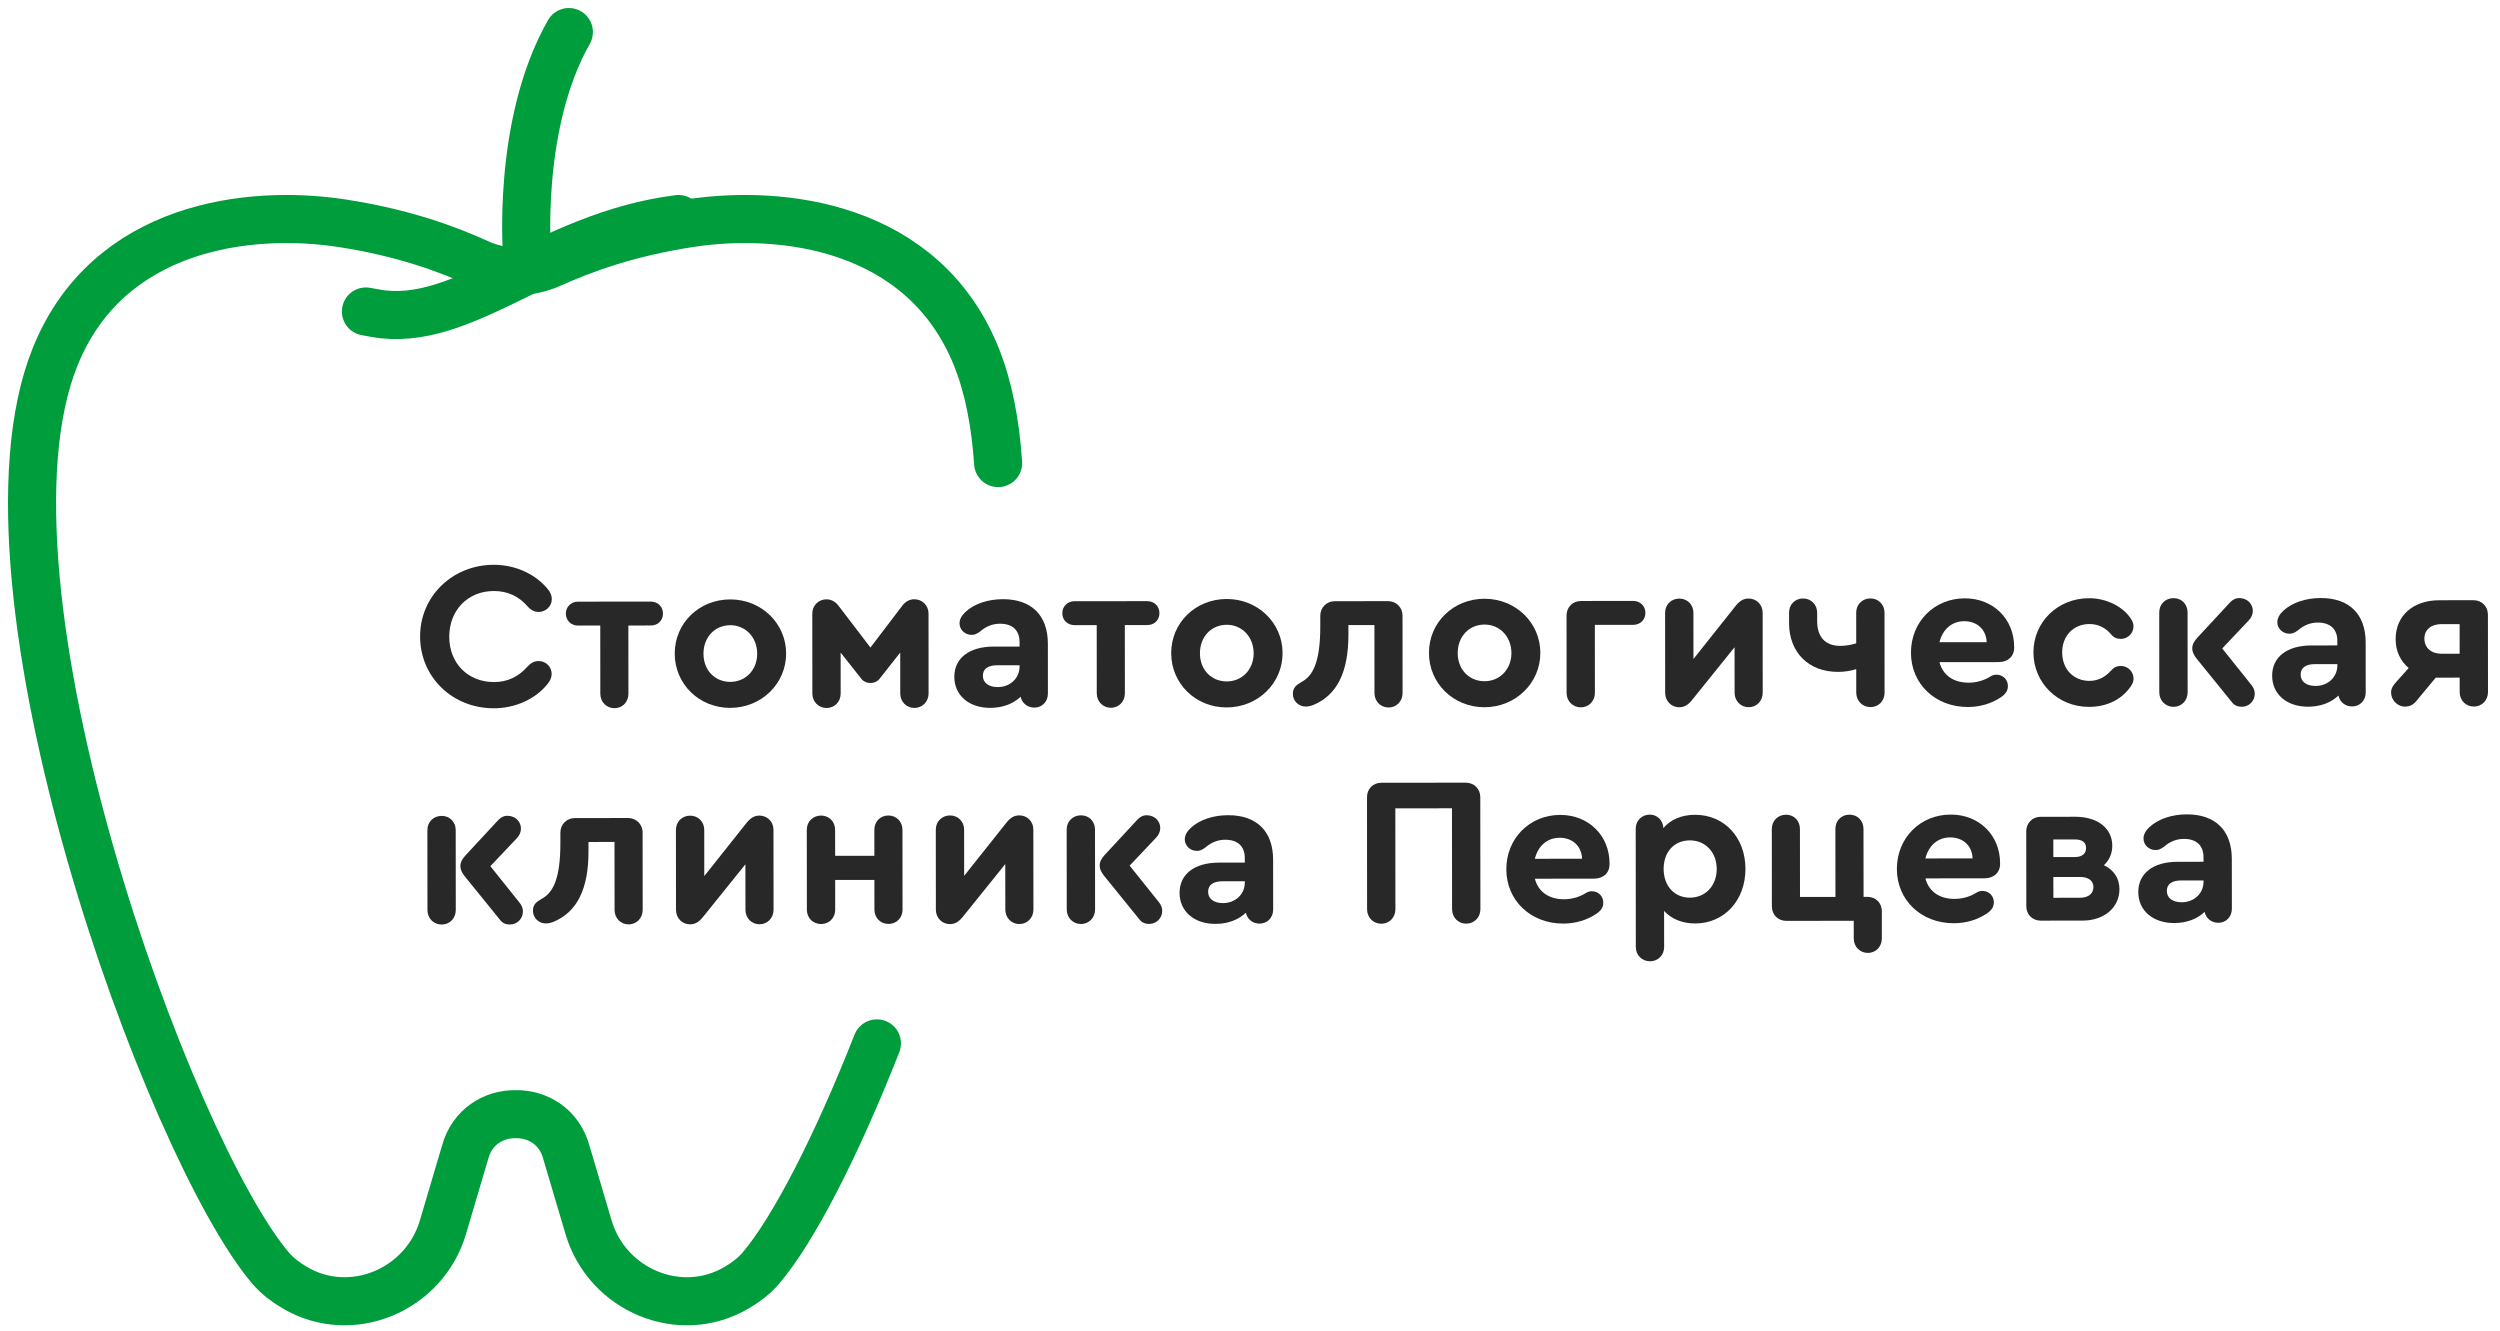
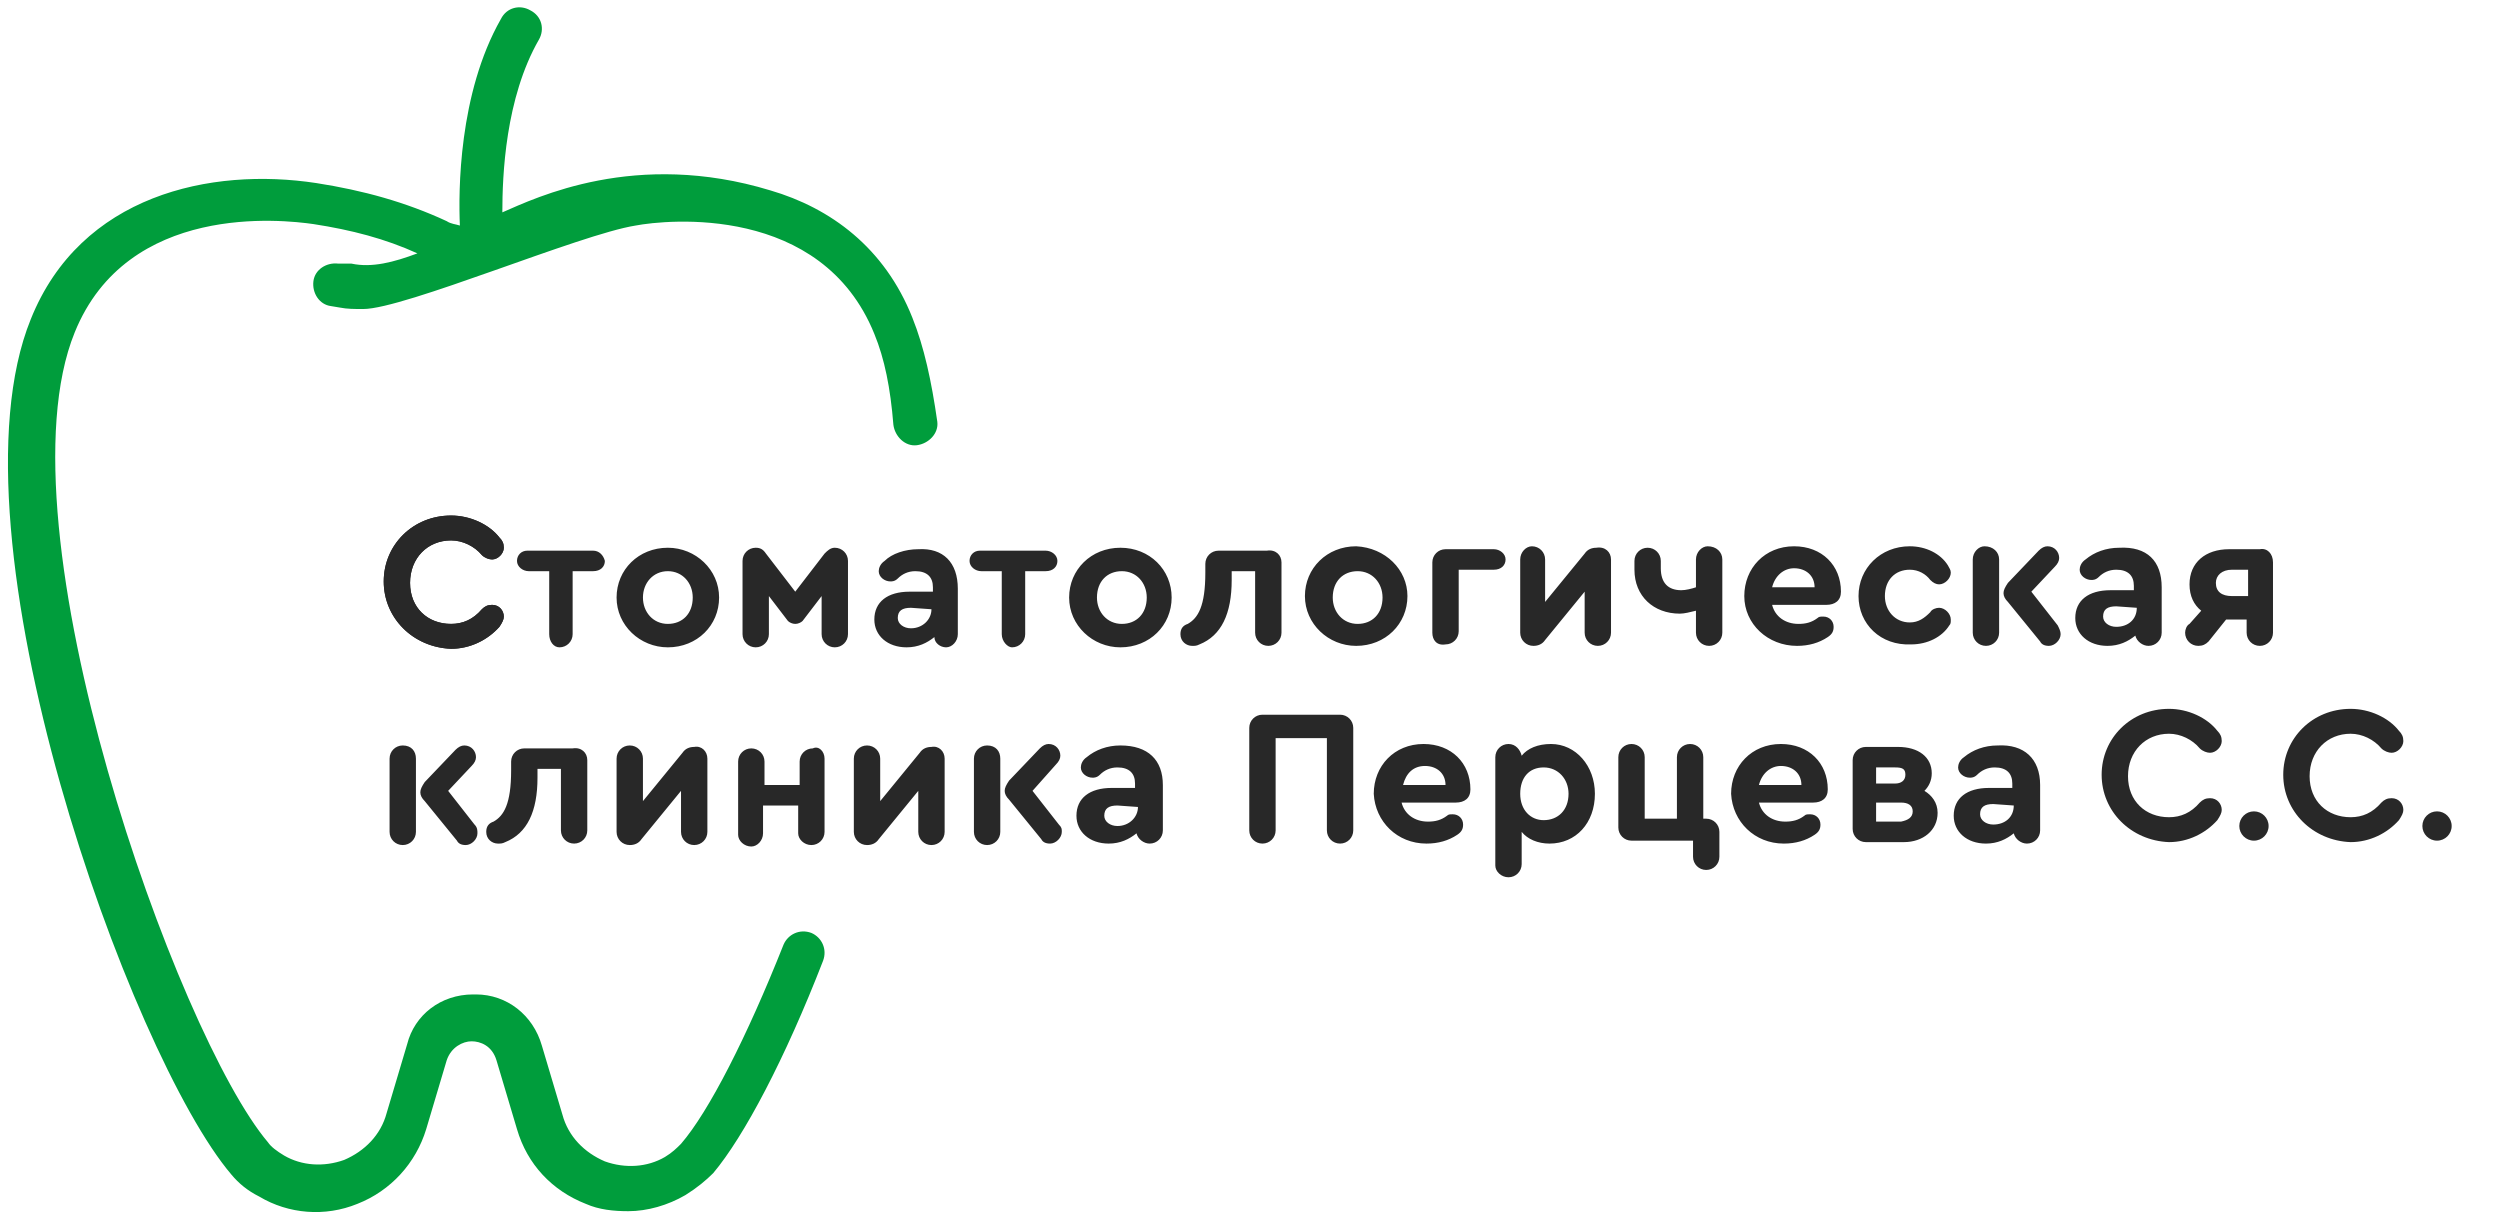
- <svg xmlns="http://www.w3.org/2000/svg" width="156px" height="83px" viewBox="0 0 156 83" version="1.1">
-   <defs />
-   <g id="Page-1" stroke="none" stroke-width="1" fill="none" fill-rule="evenodd">
-     <g id="Главная-1" transform="translate(-56, -29)">
-       <g id="Group-11" transform="translate(58, 31)">
-         <g id="Group-2">
-           <g id="Group" stroke="#009D3C" stroke-width="3" stroke-linecap="round" stroke-linejoin="round">
-             <path d="M30.897,14.044 C30.897,14.044 30.19,5.824 33.498,0" id="Stroke-1" />
-             <path d="M20.833,17.437 L21.42,17.544 C26.948,18.544 32.05,12.717 40.335,11.667" id="Stroke-3" />
-             <path d="M60.283,26.896 C60.115,24.393 59.681,22.144 58.922,20.259 C55.616,12.062 46.804,11.047 41.044,11.927 C37.165,12.521 34.367,13.558 32.408,14.442 C30.965,15.093 29.313,15.089 27.871,14.431 C25.939,13.55 23.184,12.518 19.32,11.927 C13.561,11.047 4.748,12.062 1.442,20.259 C-4.311,34.532 8.582,69.75 14.896,77.143 C15.287,77.601 15.805,78.001 16.394,78.349 C19.922,80.429 24.477,78.51 25.638,74.583 L27.026,69.892 C27.466,68.289 28.83,67.503 30.182,67.525 C31.534,67.503 32.899,68.289 33.337,69.892 L34.726,74.583 C35.888,78.51 40.442,80.429 43.969,78.349 C44.559,78.001 45.077,77.601 45.469,77.143 C47.488,74.778 50.18,69.568 52.72,63.107" id="Stroke-5" />
-           </g>
-           <path d="M24.214,37.724 C24.211,35.211 26.225,33.245 28.818,33.243 C30.139,33.242 31.385,33.803 32.158,34.732 C32.341,34.942 32.433,35.152 32.433,35.387 C32.433,35.819 32.066,36.186 31.608,36.186 C31.36,36.186 31.124,36.069 30.928,35.846 C30.364,35.192 29.657,34.879 28.819,34.879 C27.196,34.881 26.031,36.073 26.033,37.736 C26.034,39.386 27.2,40.563 28.825,40.561 C29.649,40.56 30.342,40.246 30.918,39.591 C31.127,39.368 31.35,39.249 31.611,39.249 C32.07,39.249 32.423,39.615 32.423,40.048 C32.425,40.258 32.346,40.466 32.15,40.702 C31.39,41.633 30.147,42.196 28.813,42.197 C26.22,42.2 24.216,40.238 24.214,37.724" id="Fill-7" fill="#282828" />
-           <path d="M35.46,41.289 L35.456,37.034 L34.068,37.035 C33.637,37.036 33.309,36.722 33.309,36.289 C33.308,35.871 33.635,35.543 34.067,35.543 L38.61,35.539 C39.055,35.538 39.369,35.865 39.37,36.285 C39.37,36.716 39.056,37.03 38.611,37.031 L37.21,37.032 L37.214,41.288 C37.215,41.798 36.849,42.191 36.337,42.191 C35.84,42.191 35.46,41.799 35.46,41.289" id="Fill-9" fill="#282828" />
-           <path d="M41.897,38.795 C41.897,39.817 42.605,40.55 43.573,40.549 C44.53,40.547 45.249,39.801 45.249,38.793 C45.248,37.772 44.526,37.012 43.571,37.013 C42.602,37.015 41.896,37.761 41.897,38.795 M47.054,38.778 C47.056,40.663 45.513,42.169 43.563,42.172 C41.624,42.173 40.104,40.682 40.103,38.784 C40.102,36.886 41.619,35.405 43.569,35.403 C45.506,35.402 47.053,36.893 47.054,38.778" id="Fill-11" fill="#282828" />
-           <path d="M48.691,41.277 L48.687,36.29 C48.686,35.792 49.065,35.399 49.576,35.398 C49.877,35.398 50.126,35.554 50.297,35.764 L52.315,38.407 L54.329,35.761 C54.5,35.551 54.748,35.393 55.048,35.393 C55.559,35.393 55.938,35.785 55.94,36.283 L55.943,41.27 C55.944,41.782 55.565,42.174 55.055,42.175 C54.558,42.175 54.176,41.783 54.176,41.273 L54.174,38.72 L52.853,40.396 C52.722,40.54 52.526,40.62 52.316,40.62 C52.108,40.62 51.911,40.541 51.781,40.397 L50.456,38.723 L50.458,41.276 C50.459,41.786 50.08,42.178 49.583,42.179 C49.072,42.179 48.691,41.787 48.691,41.277" id="Fill-13" fill="#282828" />
-           <path d="M61.621,39.59 L61.621,39.511 L60.233,39.513 C59.644,39.514 59.33,39.735 59.331,40.168 C59.331,40.6 59.685,40.875 60.261,40.874 C61.033,40.874 61.621,40.323 61.621,39.59 M63.387,38.162 L63.389,41.277 C63.39,41.789 63.024,42.155 62.539,42.155 C62.108,42.155 61.767,41.867 61.688,41.475 C61.218,41.921 60.563,42.17 59.79,42.171 C58.456,42.172 57.552,41.387 57.55,40.235 C57.549,39.07 58.478,38.35 59.997,38.347 L61.62,38.346 L61.62,38.059 C61.619,37.339 61.186,36.919 60.401,36.92 C59.943,36.92 59.538,37.078 59.157,37.406 C58.949,37.562 58.805,37.616 58.634,37.616 C58.203,37.616 57.875,37.289 57.875,36.896 C57.875,36.648 58.005,36.412 58.24,36.189 C58.79,35.677 59.641,35.39 60.583,35.389 C62.363,35.387 63.386,36.394 63.387,38.162" id="Fill-15" fill="#282828" />
-           <path d="M66.438,41.261 L66.435,37.006 L65.047,37.008 C64.615,37.009 64.288,36.694 64.288,36.262 C64.286,35.843 64.613,35.515 65.046,35.515 L69.588,35.512 C70.034,35.512 70.348,35.838 70.349,36.257 C70.349,36.689 70.035,37.004 69.59,37.004 L68.189,37.005 L68.193,41.26 C68.194,41.77 67.827,42.163 67.316,42.163 C66.82,42.165 66.438,41.772 66.438,41.261" id="Fill-17" fill="#282828" />
-           <path d="M72.876,38.768 C72.876,39.79 73.585,40.522 74.553,40.521 C75.509,40.52 76.228,39.773 76.228,38.766 C76.227,37.744 75.506,36.985 74.551,36.986 C73.581,36.987 72.875,37.734 72.876,38.768 M78.033,38.751 C78.036,40.636 76.493,42.143 74.542,42.144 C72.604,42.147 71.084,40.655 71.083,38.757 C71.082,36.859 72.598,35.378 74.548,35.377 C76.486,35.375 78.032,36.866 78.033,38.751" id="Fill-19" fill="#282828" />
-           <path d="M85.518,36.414 L85.521,41.246 C85.522,41.756 85.143,42.149 84.646,42.149 C84.149,42.149 83.768,41.757 83.767,41.247 L83.764,37.005 L82.14,37.006 L82.142,37.596 C82.143,39.925 81.438,41.366 79.971,41.983 C79.775,42.062 79.619,42.089 79.475,42.089 C79.03,42.089 78.676,41.735 78.675,41.304 C78.675,40.884 78.91,40.74 79.212,40.557 C79.905,40.189 80.389,39.364 80.386,37.06 L80.386,36.419 C80.385,35.908 80.778,35.515 81.288,35.515 L84.614,35.511 C85.125,35.511 85.518,35.904 85.518,36.414" id="Fill-21" fill="#282828" />
-           <path d="M88.961,38.755 C88.961,39.776 89.669,40.509 90.638,40.508 C91.594,40.507 92.313,39.76 92.313,38.752 C92.312,37.731 91.591,36.971 90.635,36.973 C89.666,36.974 88.96,37.72 88.961,38.755 M94.118,38.737 C94.12,40.622 92.577,42.129 90.627,42.131 C88.689,42.132 87.169,40.641 87.167,38.743 C87.166,36.845 88.683,35.365 90.633,35.362 C92.57,35.361 94.117,36.852 94.118,38.737" id="Fill-23" fill="#282828" />
-           <path d="M95.755,41.236 L95.752,36.405 C95.75,35.894 96.131,35.501 96.654,35.501 L99.914,35.498 C100.345,35.498 100.673,35.812 100.673,36.243 C100.673,36.676 100.346,36.99 99.915,36.99 L97.519,36.992 L97.522,41.235 C97.523,41.745 97.144,42.138 96.647,42.138 C96.137,42.139 95.755,41.746 95.755,41.236" id="Fill-25" fill="#282828" />
-           <path d="M107.99,36.237 L107.993,41.225 C107.994,41.736 107.615,42.129 107.118,42.129 C106.619,42.13 106.239,41.737 106.239,41.227 L106.236,38.387 L103.569,41.7 C103.321,42.002 103.085,42.133 102.784,42.133 C102.287,42.133 101.906,41.742 101.906,41.231 L101.903,36.243 C101.901,35.732 102.281,35.352 102.792,35.351 C103.288,35.351 103.668,35.73 103.67,36.241 L103.672,39.122 L106.326,35.78 C106.574,35.48 106.809,35.348 107.111,35.348 C107.609,35.348 107.988,35.727 107.99,36.237" id="Fill-27" fill="#282828" />
-           <path d="M115.594,36.231 L115.597,41.219 C115.598,41.743 115.219,42.122 114.721,42.123 C114.21,42.123 113.83,41.731 113.83,41.22 L113.829,39.754 C113.501,39.859 113.108,39.926 112.689,39.926 C110.856,39.927 109.638,38.711 109.637,36.878 L109.637,36.236 C109.635,35.725 110.002,35.345 110.512,35.345 C111.01,35.345 111.391,35.724 111.391,36.234 L111.391,36.758 C111.392,37.753 111.902,38.303 112.832,38.302 C113.147,38.302 113.5,38.25 113.828,38.143 L113.827,36.232 C113.826,35.722 114.205,35.342 114.715,35.342 C115.212,35.341 115.593,35.721 115.594,36.231" id="Fill-29" fill="#282828" />
-           <path d="M119.022,38.074 L121.968,38.072 C121.942,37.299 121.391,36.763 120.566,36.763 C119.793,36.764 119.218,37.275 119.022,38.074 M123.684,38.371 L123.684,38.41 C123.684,38.96 123.292,39.314 122.716,39.315 L119.023,39.318 C119.234,40.129 119.888,40.599 120.844,40.599 C121.317,40.598 121.8,40.467 122.192,40.218 C122.324,40.139 122.441,40.1 122.573,40.1 C122.978,40.1 123.293,40.4 123.293,40.806 C123.293,41.094 123.161,41.304 122.848,41.514 C122.259,41.907 121.553,42.117 120.794,42.117 C118.752,42.119 117.245,40.668 117.244,38.729 C117.241,36.806 118.693,35.338 120.604,35.337 C122.372,35.334 123.682,36.617 123.684,38.371" id="Fill-31" fill="#282828" />
-           <path d="M124.886,38.71 C124.885,36.812 126.401,35.331 128.352,35.329 C129.452,35.328 130.473,35.852 130.972,36.61 C131.09,36.793 131.13,36.937 131.13,37.081 C131.131,37.513 130.776,37.867 130.345,37.867 C130.095,37.867 129.899,37.789 129.742,37.593 C129.414,37.202 128.957,36.939 128.381,36.939 C127.385,36.941 126.679,37.675 126.68,38.709 C126.681,39.756 127.388,40.488 128.383,40.487 C128.946,40.487 129.392,40.225 129.743,39.832 C129.927,39.622 130.11,39.556 130.346,39.556 C130.778,39.555 131.132,39.91 131.133,40.341 C131.133,40.498 131.094,40.629 130.989,40.786 C130.452,41.612 129.51,42.109 128.359,42.11 C126.407,42.113 124.887,40.608 124.886,38.71" id="Fill-33" fill="#282828" />
-           <path d="M138.697,41.29 C138.698,41.736 138.345,42.102 137.887,42.103 C137.625,42.103 137.416,42.011 137.271,41.816 L135.055,39.082 C134.872,38.845 134.795,38.649 134.795,38.453 C134.795,38.243 134.885,38.047 135.108,37.798 L137.161,35.584 C137.319,35.413 137.527,35.309 137.763,35.322 C138.221,35.334 138.575,35.674 138.577,36.119 C138.577,36.328 138.484,36.552 138.313,36.722 L136.666,38.464 L138.487,40.741 C138.631,40.924 138.697,41.094 138.697,41.29 M134.505,36.214 L134.508,41.202 C134.509,41.714 134.13,42.105 133.632,42.107 C133.122,42.107 132.741,41.715 132.74,41.203 L132.737,36.216 C132.735,35.705 133.116,35.325 133.626,35.325 C134.136,35.324 134.504,35.704 134.505,36.214" id="Fill-35" fill="#282828" />
-           <path d="M143.852,39.518 L143.852,39.44 L142.465,39.441 C141.876,39.442 141.56,39.664 141.561,40.097 C141.561,40.529 141.916,40.803 142.491,40.802 C143.265,40.802 143.852,40.251 143.852,39.518 M145.618,38.09 L145.62,41.206 C145.62,41.717 145.255,42.083 144.771,42.083 C144.339,42.084 143.998,41.797 143.92,41.404 C143.448,41.849 142.794,42.098 142.022,42.099 C140.687,42.1 139.783,41.315 139.782,40.164 C139.78,38.999 140.709,38.278 142.228,38.277 L143.851,38.274 L143.85,37.987 C143.85,37.267 143.418,36.848 142.633,36.848 C142.175,36.849 141.768,37.007 141.389,37.334 C141.18,37.491 141.036,37.544 140.866,37.544 C140.434,37.545 140.106,37.218 140.106,36.825 C140.106,36.576 140.236,36.34 140.471,36.118 C141.021,35.606 141.872,35.318 142.814,35.317 C144.596,35.315 145.616,36.323 145.618,38.09" id="Fill-37" fill="#282828" />
-           <path d="M151.48,36.946 L150.342,36.946 C149.687,36.947 149.281,37.302 149.282,37.851 C149.282,38.414 149.702,38.793 150.343,38.793 L151.481,38.792 L151.48,36.946 Z M153.246,36.356 L153.251,41.186 C153.251,41.697 152.872,42.089 152.374,42.09 C151.864,42.09 151.484,41.698 151.484,41.188 L151.483,40.284 L150.213,40.285 L149.99,40.285 L148.76,41.766 C148.564,42.002 148.316,42.093 148.081,42.094 C147.596,42.094 147.203,41.689 147.203,41.205 C147.203,40.955 147.347,40.747 147.516,40.563 L148.301,39.686 C147.79,39.253 147.488,38.639 147.488,37.879 C147.487,36.425 148.572,35.456 150.208,35.455 L152.343,35.453 C152.866,35.451 153.246,35.845 153.246,36.356 L153.246,36.356 Z" id="Fill-39" fill="#282828" />
-           <path d="M30.63,54.876 C30.63,55.321 30.278,55.688 29.818,55.689 C29.558,55.689 29.348,55.597 29.204,55.401 L26.988,52.667 C26.805,52.431 26.726,52.235 26.726,52.039 C26.726,51.829 26.817,51.633 27.04,51.384 L29.093,49.17 C29.25,48.999 29.46,48.895 29.695,48.907 C30.153,48.92 30.508,49.26 30.508,49.705 C30.508,49.915 30.417,50.138 30.246,50.308 L28.599,52.05 L30.42,54.327 C30.564,54.51 30.63,54.68 30.63,54.876 M26.436,49.8 L26.441,54.788 C26.441,55.299 26.062,55.691 25.563,55.692 C25.053,55.692 24.674,55.301 24.673,54.79 L24.668,49.803 C24.668,49.291 25.049,48.911 25.558,48.911 C26.069,48.91 26.436,49.29 26.436,49.8" id="Fill-41" fill="#282828" />
-           <path d="M38.099,49.947 L38.103,54.779 C38.104,55.289 37.724,55.681 37.227,55.682 C36.729,55.682 36.35,55.29 36.349,54.78 L36.345,50.538 L34.722,50.539 L34.722,51.129 C34.724,53.458 34.018,54.899 32.553,55.516 C32.357,55.595 32.2,55.622 32.055,55.622 C31.61,55.622 31.256,55.268 31.256,54.836 C31.255,54.417 31.492,54.273 31.793,54.09 C32.485,53.723 32.97,52.897 32.968,50.593 L32.968,49.952 C32.967,49.441 33.36,49.048 33.87,49.048 L37.195,49.044 C37.705,49.044 38.099,49.437 38.099,49.947" id="Fill-43" fill="#282828" />
-           <path d="M46.265,49.783 L46.27,54.771 C46.27,55.282 45.891,55.675 45.393,55.675 C44.896,55.675 44.516,55.283 44.516,54.773 L44.513,51.932 L41.845,55.246 C41.596,55.547 41.361,55.678 41.059,55.678 C40.563,55.678 40.183,55.288 40.182,54.776 L40.178,49.789 C40.178,49.277 40.557,48.898 41.067,48.897 C41.565,48.897 41.945,49.276 41.945,49.786 L41.947,52.667 L44.602,49.326 C44.851,49.026 45.086,48.893 45.387,48.893 C45.885,48.893 46.265,49.273 46.265,49.783" id="Fill-45" fill="#282828" />
-           <path d="M54.314,49.776 L54.319,54.764 C54.319,55.275 53.94,55.654 53.442,55.654 C52.945,55.655 52.565,55.276 52.565,54.766 L52.562,52.906 L50.115,52.909 L50.116,54.767 C50.117,55.279 49.737,55.658 49.241,55.659 C48.729,55.659 48.349,55.28 48.349,54.77 L48.344,49.781 C48.344,49.27 48.724,48.891 49.235,48.89 C49.731,48.89 50.111,49.269 50.111,49.779 L50.114,51.403 L52.561,51.402 L52.56,49.777 C52.56,49.267 52.926,48.887 53.437,48.887 C53.934,48.887 54.314,49.266 54.314,49.776" id="Fill-47" fill="#282828" />
-           <path d="M62.481,49.769 L62.486,54.756 C62.486,55.268 62.107,55.661 61.609,55.661 C61.112,55.662 60.732,55.269 60.732,54.759 L60.729,51.918 L58.061,55.232 C57.812,55.533 57.577,55.664 57.275,55.664 C56.779,55.664 56.399,55.274 56.398,54.762 L56.394,49.774 C56.394,49.263 56.773,48.884 57.283,48.883 C57.781,48.883 58.161,49.262 58.161,49.772 L58.163,52.653 L60.818,49.312 C61.067,49.011 61.302,48.879 61.603,48.879 C62.101,48.879 62.481,49.258 62.481,49.769" id="Fill-49" fill="#282828" />
-           <path d="M70.522,54.842 C70.522,55.287 70.168,55.653 69.71,55.653 C69.449,55.654 69.239,55.563 69.096,55.367 L66.88,52.633 C66.697,52.396 66.618,52.2 66.618,52.005 C66.618,51.795 66.71,51.599 66.932,51.349 L68.984,49.135 C69.142,48.965 69.352,48.86 69.587,48.873 C70.045,48.886 70.4,49.225 70.4,49.671 C70.4,49.879 70.308,50.103 70.138,50.274 L68.49,52.015 L70.312,54.292 C70.456,54.475 70.522,54.646 70.522,54.842 M66.328,49.766 L66.333,54.754 C66.333,55.264 65.954,55.657 65.456,55.658 C64.945,55.658 64.566,55.266 64.565,54.755 L64.56,49.767 C64.56,49.257 64.94,48.876 65.45,48.876 C65.961,48.875 66.328,49.254 66.328,49.766" id="Fill-51" fill="#282828" />
-           <path d="M75.676,53.07 L75.676,52.991 L74.288,52.992 C73.699,52.993 73.386,53.216 73.386,53.648 C73.386,54.081 73.74,54.354 74.316,54.353 C75.088,54.353 75.677,53.802 75.676,53.07 M77.442,51.641 L77.445,54.757 C77.445,55.268 77.079,55.634 76.594,55.634 C76.163,55.634 75.822,55.348 75.743,54.955 C75.272,55.4 74.617,55.649 73.845,55.651 C72.511,55.652 71.606,54.867 71.605,53.714 C71.604,52.549 72.534,51.829 74.053,51.828 L75.676,51.826 L75.675,51.538 C75.675,50.818 75.241,50.4 74.456,50.4 C73.998,50.401 73.593,50.557 73.213,50.885 C73.003,51.042 72.86,51.095 72.689,51.095 C72.258,51.095 71.931,50.769 71.93,50.376 C71.93,50.127 72.061,49.892 72.295,49.668 C72.844,49.157 73.695,48.869 74.638,48.868 C76.419,48.867 77.44,49.873 77.442,51.641" id="Fill-53" fill="#282828" />
-           <path d="M83.306,54.739 L83.301,47.747 C83.301,47.224 83.68,46.844 84.203,46.843 L89.465,46.839 C89.977,46.838 90.37,47.219 90.37,47.741 L90.377,54.733 C90.377,55.244 89.998,55.636 89.486,55.636 C88.989,55.637 88.61,55.245 88.609,54.734 L88.603,48.437 L85.069,48.441 L85.073,54.737 C85.075,55.248 84.695,55.641 84.198,55.641 C83.687,55.642 83.306,55.249 83.306,54.739" id="Fill-55" fill="#282828" />
-           <path d="M93.775,51.588 L96.721,51.585 C96.694,50.813 96.143,50.276 95.319,50.277 C94.546,50.277 93.971,50.789 93.775,51.588 M98.436,51.884 L98.436,51.924 C98.437,52.473 98.044,52.828 97.468,52.828 L93.776,52.832 C93.986,53.643 94.641,54.114 95.596,54.113 C96.068,54.113 96.553,53.981 96.945,53.731 C97.076,53.654 97.194,53.614 97.325,53.614 C97.731,53.613 98.045,53.915 98.045,54.32 C98.046,54.608 97.914,54.818 97.601,55.028 C97.012,55.421 96.305,55.63 95.545,55.632 C93.503,55.633 91.996,54.181 91.995,52.244 C91.993,50.319 93.446,48.853 95.356,48.85 C97.124,48.849 98.434,50.13 98.436,51.884" id="Fill-57" fill="#282828" />
-           <path d="M105.123,52.232 C105.123,51.185 104.428,50.44 103.446,50.44 C102.464,50.441 101.811,51.162 101.811,52.222 C101.813,53.283 102.48,54.016 103.45,54.014 C104.418,54.013 105.124,53.267 105.123,52.232 M106.916,52.217 C106.919,54.181 105.597,55.622 103.778,55.624 C102.966,55.625 102.286,55.337 101.839,54.841 L101.842,57.091 C101.842,57.603 101.462,57.983 100.966,57.983 C100.455,57.983 100.075,57.604 100.075,57.094 L100.068,49.711 C100.068,49.213 100.447,48.833 100.944,48.832 C101.416,48.832 101.77,49.185 101.796,49.67 C102.24,49.145 102.934,48.843 103.772,48.843 C105.591,48.841 106.915,50.253 106.916,52.217" id="Fill-59" fill="#282828" />
-           <path d="M114.282,49.724 L114.287,53.966 L114.535,53.965 C115.045,53.965 115.425,54.344 115.426,54.854 L115.427,56.557 C115.428,57.066 115.062,57.461 114.55,57.461 C114.054,57.461 113.675,57.069 113.674,56.559 L113.673,55.458 L109.471,55.462 C108.946,55.463 108.567,55.084 108.565,54.56 L108.561,49.728 C108.561,49.218 108.941,48.838 109.451,48.838 C109.949,48.837 110.316,49.217 110.316,49.727 L110.32,53.97 L112.532,53.967 L112.528,49.725 C112.528,49.215 112.895,48.835 113.405,48.835 C113.916,48.833 114.282,49.214 114.282,49.724" id="Fill-61" fill="#282828" />
-           <path d="M118.145,51.567 L121.09,51.564 C121.064,50.791 120.512,50.255 119.688,50.255 C118.916,50.256 118.341,50.768 118.145,51.567 M122.806,51.863 L122.806,51.903 C122.807,52.452 122.414,52.806 121.837,52.807 L118.146,52.811 C118.356,53.622 119.011,54.093 119.966,54.092 C120.438,54.091 120.923,53.96 121.314,53.71 C121.446,53.633 121.563,53.593 121.695,53.592 C122.099,53.592 122.415,53.892 122.415,54.298 C122.416,54.587 122.284,54.797 121.971,55.007 C121.382,55.4 120.674,55.61 119.915,55.61 C117.873,55.612 116.366,54.16 116.365,52.223 C116.363,50.298 117.815,48.83 119.726,48.829 C121.494,48.828 122.804,50.109 122.806,51.863" id="Fill-63" fill="#282828" />
-           <path d="M128.63,53.351 C128.629,52.958 128.316,52.723 127.805,52.723 L126.129,52.725 L126.131,54.021 L127.806,54.019 C128.316,54.019 128.63,53.757 128.63,53.351 L128.63,53.351 Z M126.128,51.481 L127.463,51.48 C127.908,51.48 128.171,51.283 128.17,50.916 C128.17,50.563 127.932,50.379 127.462,50.381 L126.127,50.382 L126.128,51.481 Z M130.254,53.48 C130.255,54.632 129.299,55.445 127.951,55.446 L125.346,55.448 C124.823,55.45 124.442,55.069 124.442,54.545 L124.438,49.873 C124.438,49.362 124.817,48.968 125.34,48.968 L127.5,48.966 C128.888,48.965 129.805,49.684 129.806,50.77 C129.807,51.255 129.623,51.675 129.283,51.989 C129.911,52.289 130.252,52.813 130.254,53.48 L130.254,53.48 Z" id="Fill-65" fill="#282828" />
-           <path d="M135.5,53.018 L135.5,52.939 L134.113,52.94 C133.523,52.941 133.21,53.164 133.21,53.596 C133.21,54.029 133.563,54.302 134.14,54.301 C134.912,54.301 135.501,53.75 135.5,53.018 M137.265,51.589 L137.269,54.705 C137.269,55.216 136.904,55.582 136.419,55.582 C135.987,55.582 135.647,55.296 135.568,54.903 C135.096,55.348 134.442,55.597 133.67,55.598 C132.334,55.6 131.43,54.815 131.429,53.662 C131.428,52.497 132.358,51.777 133.876,51.776 L135.5,51.774 L135.498,51.486 C135.498,50.766 135.066,50.347 134.28,50.347 C133.822,50.349 133.417,50.505 133.037,50.833 C132.827,50.99 132.683,51.043 132.514,51.043 C132.082,51.043 131.755,50.717 131.755,50.324 C131.755,50.075 131.885,49.84 132.12,49.616 C132.67,49.106 133.519,48.817 134.462,48.816 C136.243,48.815 137.264,49.821 137.265,51.589" id="Fill-67" fill="#282828" />
-         </g>
-       </g>
-     </g>
-   </g>
+ <svg xmlns="http://www.w3.org/2000/svg" version="1.1" id="Слой_1" x="0px" y="0px" viewBox="0 0 170.7 83" style="enable-background:new 0 0 170.7 83;" xml:space="preserve">
+   <style type="text/css">
+ 	.st0{fill:#009D3C;}
+ 	.st1{fill:#282828;}
+ </style>
+   <path class="st0" d="M62.3,21.7c-1.9-4.8-5.6-7.5-9.7-8.7c-9.2-2.8-16,0.5-18.3,1.5c0-2.5,0.2-7.8,2.5-11.8c0.4-0.7,0.2-1.6-0.6-2  c-0.7-0.4-1.6-0.2-2,0.6c-2.9,5.1-2.9,11.8-2.8,14.1c-0.3-0.1-0.6-0.1-0.9-0.3c-2.8-1.3-5.7-2.1-8.9-2.6c-7.2-1.1-16.1,0.8-19.5,9.3  c-6,14.8,6.8,50.3,13.7,58.4c0.5,0.6,1.1,1.1,1.9,1.5c2,1.2,4.5,1.4,6.7,0.5c2.3-0.9,4-2.8,4.7-5.1l1.4-4.7c0.3-0.9,1.1-1.3,1.7-1.3  c0.6,0,1.4,0.3,1.7,1.3l1.4,4.7c0.7,2.4,2.4,4.2,4.7,5.1c0.9,0.4,1.9,0.5,2.9,0.5c1.3,0,2.7-0.4,3.9-1.1c0.8-0.5,1.4-1,1.9-1.5  c2.1-2.5,4.9-7.8,7.5-14.5c0.3-0.8-0.1-1.6-0.8-1.9c-0.8-0.3-1.6,0.1-1.9,0.8c-2.5,6.3-5.1,11.4-7,13.6c-0.3,0.3-0.6,0.6-1.1,0.9  c-1.2,0.7-2.7,0.8-4.1,0.3c-1.4-0.6-2.5-1.7-2.9-3.2l-1.4-4.7c-0.6-2.1-2.4-3.5-4.5-3.5c-0.1,0-0.1,0-0.2,0c-2.2,0-4,1.4-4.5,3.4  l-1.4,4.7c-0.4,1.5-1.5,2.6-2.9,3.2c-1.4,0.5-2.9,0.4-4.1-0.3c-0.5-0.3-0.9-0.6-1.1-0.9c-6.2-7.3-18.6-42-13.2-55.3  c3.6-8.9,14.2-7.7,16.3-7.4c2.6,0.4,4.9,1,7.1,2c-1.6,0.6-3.1,1-4.5,0.7L23.1,18c-0.8-0.1-1.6,0.4-1.7,1.2s0.4,1.6,1.2,1.7l0.6,0.1  c0.5,0.1,1,0.1,1.6,0.1c2.8,0,14.8-5.1,18.6-5.7c2.1-0.4,12.7-1.5,16.3,7.4c0.7,1.7,1.1,3.7,1.3,6.2c0.1,0.8,0.8,1.5,1.6,1.4  c0.8-0.1,1.5-0.8,1.4-1.6C63.6,26,63.1,23.7,62.3,21.7z" />
+   <path class="st1" d="M26.2,39.7c0-2.5,2-4.5,4.6-4.5c1.3,0,2.6,0.6,3.3,1.5c0.2,0.2,0.3,0.4,0.3,0.7c0,0.4-0.4,0.8-0.8,0.8  c-0.2,0-0.5-0.1-0.7-0.3c-0.5-0.6-1.3-1-2.1-1c-1.6,0-2.8,1.2-2.8,2.9c0,1.7,1.2,2.8,2.8,2.8c0.8,0,1.5-0.3,2.1-1  c0.2-0.2,0.4-0.3,0.7-0.3c0.5,0,0.8,0.4,0.8,0.8c0,0.2-0.1,0.4-0.3,0.7c-0.8,0.9-2,1.5-3.3,1.5C28.2,44.2,26.2,42.2,26.2,39.7   M37.5,43.3l0-4.3h-1.4c-0.4,0-0.8-0.3-0.8-0.7c0-0.4,0.3-0.7,0.7-0.7c0,0,0,0,0,0l4.5,0c0.4,0,0.7,0.3,0.8,0.7c0,0,0,0,0,0  c0,0.4-0.3,0.7-0.8,0.7l-1.4,0l0,4.3c0,0.5-0.4,0.9-0.9,0.9C37.8,44.2,37.5,43.8,37.5,43.3 M43.9,40.8c0,1,0.7,1.8,1.7,1.8  c1,0,1.7-0.7,1.7-1.8c0-1-0.7-1.8-1.7-1.8C44.6,39,43.9,39.8,43.9,40.8 M49.1,40.8c0,1.9-1.5,3.4-3.5,3.4c-1.9,0-3.5-1.5-3.5-3.4  c0-1.9,1.5-3.4,3.5-3.4C47.5,37.4,49.1,38.9,49.1,40.8 M50.7,43.3l0-5c0-0.5,0.4-0.9,0.9-0.9c0,0,0,0,0,0c0.3,0,0.5,0.1,0.7,0.4  l2,2.6l2-2.6c0.2-0.2,0.4-0.4,0.7-0.4c0.5,0,0.9,0.4,0.9,0.9l0,5c0,0.5-0.4,0.9-0.9,0.9c-0.5,0-0.9-0.4-0.9-0.9l0-2.6l-1.3,1.7  c-0.1,0.1-0.3,0.2-0.5,0.2c-0.2,0-0.4-0.1-0.5-0.2l-1.3-1.7l0,2.6c0,0.5-0.4,0.9-0.9,0.9C51.1,44.2,50.7,43.8,50.7,43.3  C50.7,43.3,50.7,43.3,50.7,43.3 M63.6,41.6L63.6,41.6l-1.4-0.1c-0.6,0-0.9,0.2-0.9,0.7c0,0.4,0.4,0.7,0.9,0.7  C63,42.9,63.6,42.3,63.6,41.6 M65.4,40.2l0,3.1c0,0.5-0.4,0.9-0.8,0.9c-0.4,0-0.8-0.3-0.8-0.7c-0.5,0.4-1.1,0.7-1.9,0.7  c-1.3,0-2.2-0.8-2.2-1.9c0-1.2,0.9-1.9,2.4-1.9h1.6v-0.3c0-0.7-0.4-1.1-1.2-1.1c-0.5,0-0.9,0.2-1.2,0.5c-0.2,0.2-0.4,0.2-0.5,0.2  c-0.4,0-0.8-0.3-0.8-0.7c0-0.2,0.1-0.5,0.4-0.7c0.5-0.5,1.4-0.8,2.3-0.8C64.4,37.4,65.4,38.4,65.4,40.2 M68.4,43.3l0-4.3L67,39  c-0.4,0-0.8-0.3-0.8-0.7c0-0.4,0.3-0.7,0.7-0.7c0,0,0,0,0,0l4.5,0c0.4,0,0.8,0.3,0.8,0.7c0,0.4-0.3,0.7-0.8,0.7l-1.4,0l0,4.3  c0,0.5-0.4,0.9-0.9,0.9C68.8,44.2,68.4,43.8,68.4,43.3 M74.9,40.8c0,1,0.7,1.8,1.7,1.8c1,0,1.7-0.7,1.7-1.8c0-1-0.7-1.8-1.7-1.8  C75.6,39,74.9,39.7,74.9,40.8 M80,40.8c0,1.9-1.5,3.4-3.5,3.4c-1.9,0-3.5-1.5-3.5-3.4c0-1.9,1.5-3.4,3.5-3.4  C78.5,37.4,80,38.9,80,40.8 M87.5,38.4l0,4.8c0,0.5-0.4,0.9-0.9,0.9s-0.9-0.4-0.9-0.9l0-4.2h-1.6l0,0.6c0,2.3-0.7,3.8-2.2,4.4  c-0.2,0.1-0.3,0.1-0.5,0.1c-0.4,0-0.8-0.3-0.8-0.8c0-0.4,0.2-0.6,0.5-0.7c0.7-0.4,1.2-1.2,1.2-3.5v-0.6c0-0.5,0.4-0.9,0.9-0.9  c0,0,0,0,0,0l3.3,0C87.1,37.5,87.5,37.9,87.5,38.4C87.5,38.4,87.5,38.4,87.5,38.4 M91,40.8c0,1,0.7,1.8,1.7,1.8c1,0,1.7-0.7,1.7-1.8  c0-1-0.7-1.8-1.7-1.8C91.7,39,91,39.7,91,40.8 M96.1,40.7c0,1.9-1.5,3.4-3.5,3.4c-1.9,0-3.5-1.5-3.5-3.4c0-1.9,1.5-3.4,3.5-3.4  C94.6,37.4,96.1,38.9,96.1,40.7 M97.8,43.2l0-4.8c0-0.5,0.4-0.9,0.9-0.9c0,0,0,0,0,0l3.3,0c0.4,0,0.8,0.3,0.8,0.7  c0,0.4-0.3,0.7-0.8,0.7l-2.4,0l0,4.2c0,0.5-0.4,0.9-0.9,0.9C98.1,44.1,97.8,43.7,97.8,43.2 M110,38.2l0,5c0,0.5-0.4,0.9-0.9,0.9  c-0.5,0-0.9-0.4-0.9-0.9l0-2.8l-2.7,3.3c-0.2,0.3-0.5,0.4-0.8,0.4c-0.5,0-0.9-0.4-0.9-0.9l0-5c0-0.5,0.4-0.9,0.8-0.9c0,0,0,0,0,0  c0.5,0,0.9,0.4,0.9,0.9l0,2.9l2.7-3.3c0.2-0.3,0.5-0.4,0.8-0.4C109.6,37.3,110,37.7,110,38.2 M117.6,38.2l0,5c0,0.5-0.4,0.9-0.9,0.9  c-0.5,0-0.9-0.4-0.9-0.9l0-1.5c-0.4,0.1-0.8,0.2-1.1,0.2c-1.8,0-3.1-1.2-3.1-3v-0.6c0-0.5,0.4-0.9,0.9-0.9c0.5,0,0.9,0.4,0.9,0.9  v0.5c0,1,0.5,1.5,1.4,1.5c0.3,0,0.7-0.1,1-0.2l0-1.9c0-0.5,0.4-0.9,0.8-0.9c0,0,0,0,0,0C117.2,37.3,117.6,37.7,117.6,38.2 M121,40.1  l2.9,0c0-0.8-0.6-1.3-1.4-1.3C121.8,38.8,121.2,39.3,121,40.1 M125.7,40.4L125.7,40.4c0,0.6-0.4,0.9-1,0.9l-3.7,0  c0.2,0.8,0.9,1.3,1.8,1.3c0.5,0,0.9-0.1,1.3-0.4c0.1-0.1,0.2-0.1,0.4-0.1c0.4,0,0.7,0.3,0.7,0.7c0,0.3-0.1,0.5-0.4,0.7  c-0.6,0.4-1.3,0.6-2.1,0.6c-2,0-3.6-1.5-3.6-3.4c0-1.9,1.4-3.4,3.4-3.4C124.4,37.3,125.7,38.6,125.7,40.4 M126.9,40.7  c0-1.9,1.5-3.4,3.5-3.4c1.1,0,2.1,0.5,2.6,1.3c0.1,0.2,0.2,0.3,0.2,0.5c0,0.4-0.4,0.8-0.8,0.8c-0.2,0-0.4-0.1-0.6-0.3  c-0.3-0.4-0.8-0.7-1.4-0.7c-1,0-1.7,0.7-1.7,1.8c0,1,0.7,1.8,1.7,1.8c0.6,0,1-0.3,1.4-0.7c0.1-0.2,0.4-0.3,0.6-0.3  c0.4,0,0.8,0.4,0.8,0.8c0,0.2,0,0.3-0.1,0.4c-0.5,0.8-1.5,1.3-2.6,1.3C128.4,44.1,126.9,42.6,126.9,40.7 M140.7,43.3  c0,0.4-0.4,0.8-0.8,0.8c0,0,0,0,0,0c-0.3,0-0.5-0.1-0.6-0.3l-2.2-2.7c-0.2-0.2-0.3-0.4-0.3-0.6c0-0.2,0.1-0.4,0.3-0.7l2.1-2.2  c0.2-0.2,0.4-0.3,0.6-0.3c0.5,0,0.8,0.4,0.8,0.8c0,0.2-0.1,0.4-0.3,0.6l-1.6,1.7l1.8,2.3C140.6,42.9,140.7,43.1,140.7,43.3   M136.5,38.2l0,5c0,0.5-0.4,0.9-0.9,0.9c-0.5,0-0.9-0.4-0.9-0.9l0-5c0-0.5,0.4-0.9,0.8-0.9c0,0,0,0,0,0  C136.1,37.3,136.5,37.7,136.5,38.2 M145.9,41.5L145.9,41.5l-1.4-0.1c-0.6,0-0.9,0.2-0.9,0.7c0,0.4,0.4,0.7,0.9,0.7  C145.3,42.8,145.9,42.3,145.9,41.5 M147.6,40.1l0,3.1c0,0.5-0.4,0.9-0.9,0.9c-0.4,0-0.8-0.3-0.9-0.7c-0.5,0.4-1.1,0.7-1.9,0.7  c-1.3,0-2.2-0.8-2.2-1.9c0-1.2,0.9-1.9,2.4-1.9l1.6,0l0-0.3c0-0.7-0.4-1.1-1.2-1.1c-0.5,0-0.9,0.2-1.2,0.5c-0.2,0.2-0.4,0.2-0.5,0.2  c-0.4,0-0.8-0.3-0.8-0.7c0-0.2,0.1-0.5,0.4-0.7c0.6-0.5,1.4-0.8,2.3-0.8C146.6,37.3,147.6,38.3,147.6,40.1 M153.5,38.9h-1.1  c-0.7,0-1.1,0.4-1.1,0.9c0,0.6,0.4,0.9,1.1,0.9l1.1,0L153.5,38.9z M155.2,38.4l0,4.8c0,0.5-0.4,0.9-0.9,0.9c-0.5,0-0.9-0.4-0.9-0.9  c0,0,0,0,0,0l0-0.9l-1.3,0H152l-1.2,1.5c-0.2,0.2-0.4,0.3-0.7,0.3c-0.5,0-0.9-0.4-0.9-0.9c0-0.2,0.1-0.5,0.3-0.6l0.8-0.9  c-0.5-0.4-0.8-1-0.8-1.8c0-1.5,1.1-2.4,2.7-2.4l2.1,0C154.8,37.4,155.2,37.8,155.2,38.4C155.2,38.3,155.2,38.3,155.2,38.4z   M32.6,56.9c0,0.4-0.4,0.8-0.8,0.8c0,0,0,0,0,0c-0.3,0-0.5-0.1-0.6-0.3L29,54.7c-0.2-0.2-0.3-0.4-0.3-0.6c0-0.2,0.1-0.4,0.3-0.7  l2.1-2.2c0.2-0.2,0.4-0.3,0.6-0.3c0.5,0,0.8,0.4,0.8,0.8c0,0.2-0.1,0.4-0.3,0.6l-1.6,1.7l1.8,2.3C32.6,56.5,32.6,56.7,32.6,56.9   M28.4,51.8l0,5c0,0.5-0.4,0.9-0.9,0.9c-0.5,0-0.9-0.4-0.9-0.9l0-5c0-0.5,0.4-0.9,0.9-0.9C28.1,50.9,28.4,51.3,28.4,51.8 M40.1,51.9  l0,4.8c0,0.5-0.4,0.9-0.9,0.9c-0.5,0-0.9-0.4-0.9-0.9l0-4.2h-1.6v0.6c0,2.3-0.7,3.8-2.2,4.4c-0.2,0.1-0.3,0.1-0.5,0.1  c-0.4,0-0.8-0.3-0.8-0.8c0,0,0,0,0,0c0-0.4,0.2-0.6,0.5-0.7c0.7-0.4,1.2-1.2,1.2-3.5V52c0-0.5,0.4-0.9,0.9-0.9c0,0,0,0,0,0l3.3,0  C39.7,51,40.1,51.4,40.1,51.9C40.1,51.9,40.1,51.9,40.1,51.9 M48.3,51.8l0,5c0,0.5-0.4,0.9-0.9,0.9s-0.9-0.4-0.9-0.9l0-2.8l-2.7,3.3  c-0.2,0.3-0.5,0.4-0.8,0.4c-0.5,0-0.9-0.4-0.9-0.9l0-5c0-0.5,0.4-0.9,0.9-0.9c0.5,0,0.9,0.4,0.9,0.9l0,2.9l2.7-3.3  c0.2-0.3,0.5-0.4,0.8-0.4C47.9,50.9,48.3,51.3,48.3,51.8 M56.3,51.8l0,5c0,0.5-0.4,0.9-0.9,0.9c-0.5,0-0.9-0.4-0.9-0.8c0,0,0,0,0,0  l0-1.9l-2.4,0l0,1.9c0,0.5-0.4,0.9-0.8,0.9c0,0,0,0,0,0c-0.5,0-0.9-0.4-0.9-0.8c0,0,0,0,0,0l0-5c0-0.5,0.4-0.9,0.9-0.9  c0.5,0,0.9,0.4,0.9,0.9l0,1.6l2.4,0v-1.6c0-0.5,0.4-0.9,0.9-0.9C55.9,50.9,56.3,51.3,56.3,51.8 M64.5,51.8l0,5  c0,0.5-0.4,0.9-0.9,0.9s-0.9-0.4-0.9-0.9l0-2.8l-2.7,3.3c-0.2,0.3-0.5,0.4-0.8,0.4c-0.5,0-0.9-0.4-0.9-0.9l0-5  c0-0.5,0.4-0.9,0.9-0.9c0.5,0,0.9,0.4,0.9,0.9l0,2.9l2.7-3.3c0.2-0.3,0.5-0.4,0.8-0.4C64.1,50.9,64.5,51.3,64.5,51.8 M72.5,56.8  c0,0.4-0.4,0.8-0.8,0.8c0,0,0,0,0,0c-0.3,0-0.5-0.1-0.6-0.3l-2.2-2.7c-0.2-0.2-0.3-0.4-0.3-0.6c0-0.2,0.1-0.4,0.3-0.7l2.1-2.2  c0.2-0.2,0.4-0.3,0.6-0.3c0.5,0,0.8,0.4,0.8,0.8c0,0.2-0.1,0.4-0.3,0.6L70.5,54l1.8,2.3C72.5,56.5,72.5,56.6,72.5,56.8 M68.3,51.8  l0,5c0,0.5-0.4,0.9-0.9,0.9c-0.5,0-0.9-0.4-0.9-0.9l0-5c0-0.5,0.4-0.9,0.9-0.9C68,50.9,68.3,51.3,68.3,51.8 M77.7,55.1L77.7,55.1  L76.3,55c-0.6,0-0.9,0.2-0.9,0.7c0,0.4,0.4,0.7,0.9,0.7C77.1,56.4,77.7,55.8,77.7,55.1 M79.4,53.6l0,3.1c0,0.5-0.4,0.9-0.9,0.9  c-0.4,0-0.8-0.3-0.9-0.7c-0.5,0.4-1.1,0.7-1.9,0.7c-1.3,0-2.2-0.8-2.2-1.9c0-1.2,0.9-1.9,2.4-1.9l1.6,0l0-0.3c0-0.7-0.4-1.1-1.2-1.1  c-0.5,0-0.9,0.2-1.2,0.5c-0.2,0.2-0.4,0.2-0.5,0.2c-0.4,0-0.8-0.3-0.8-0.7c0-0.2,0.1-0.5,0.4-0.7c0.6-0.5,1.4-0.8,2.3-0.8  C78.4,50.9,79.4,51.9,79.4,53.6 M85.3,56.7l0-7c0-0.5,0.4-0.9,0.9-0.9l5.3,0c0.5,0,0.9,0.4,0.9,0.9c0,0,0,0,0,0l0,7  c0,0.5-0.4,0.9-0.9,0.9c-0.5,0-0.9-0.4-0.9-0.9l0-6.3l-3.5,0l0,6.3c0,0.5-0.4,0.9-0.9,0.9C85.7,57.6,85.3,57.2,85.3,56.7 M95.8,53.6  l2.9,0c0-0.8-0.6-1.3-1.4-1.3C96.5,52.3,96,52.8,95.8,53.6 M100.4,53.9L100.4,53.9c0,0.6-0.4,0.9-1,0.9l-3.7,0  c0.2,0.8,0.9,1.3,1.8,1.3c0.5,0,0.9-0.1,1.3-0.4c0.1-0.1,0.2-0.1,0.4-0.1c0.4,0,0.7,0.3,0.7,0.7c0,0.3-0.1,0.5-0.4,0.7  c-0.6,0.4-1.3,0.6-2.1,0.6c-2,0-3.5-1.5-3.6-3.4c0-1.9,1.4-3.4,3.4-3.4C99.1,50.8,100.4,52.1,100.4,53.9 M107.1,54.2  c0-1-0.7-1.8-1.7-1.8c-1,0-1.6,0.7-1.6,1.8c0,1.1,0.7,1.8,1.6,1.8C106.4,56,107.1,55.3,107.1,54.2 M108.9,54.2c0,2-1.3,3.4-3.1,3.4  c-0.8,0-1.5-0.3-1.9-0.8l0,2.2c0,0.5-0.4,0.9-0.9,0.9c-0.5,0-0.9-0.4-0.9-0.8c0,0,0,0,0,0l0-7.4c0-0.5,0.4-0.9,0.9-0.9  c0.5,0,0.8,0.4,0.9,0.8c0.4-0.5,1.1-0.8,2-0.8C107.6,50.8,108.9,52.3,108.9,54.2 M116.3,51.7l0,4.2l0.2,0c0.5,0,0.9,0.4,0.9,0.9  l0,1.7c0,0.5-0.4,0.9-0.9,0.9c-0.5,0-0.9-0.4-0.9-0.9l0-1.1l-4.2,0c-0.5,0-0.9-0.4-0.9-0.9l0-4.8c0-0.5,0.4-0.9,0.9-0.9  c0.5,0,0.9,0.4,0.9,0.9l0,4.2l2.2,0l0-4.2c0-0.5,0.4-0.9,0.9-0.9C115.9,50.8,116.3,51.2,116.3,51.7 M120.1,53.6l2.9,0  c0-0.8-0.6-1.3-1.4-1.3C120.9,52.3,120.3,52.8,120.1,53.6 M124.8,53.9L124.8,53.9c0,0.6-0.4,0.9-1,0.9l-3.7,0  c0.2,0.8,0.9,1.3,1.8,1.3c0.5,0,0.9-0.1,1.3-0.4c0.1-0.1,0.2-0.1,0.4-0.1c0.4,0,0.7,0.3,0.7,0.7c0,0.3-0.1,0.5-0.4,0.7  c-0.6,0.4-1.3,0.6-2.1,0.6c-2,0-3.5-1.5-3.6-3.4c0-1.9,1.4-3.4,3.4-3.4C123.5,50.8,124.8,52.1,124.8,53.9 M130.6,55.4  c0-0.4-0.3-0.6-0.8-0.6l-1.7,0l0,1.3l1.7,0C130.3,56,130.6,55.8,130.6,55.4L130.6,55.4z M128.1,53.5l1.3,0c0.4,0,0.7-0.2,0.7-0.6  c0-0.4-0.2-0.5-0.7-0.5h-1.3L128.1,53.5L128.1,53.5z M132.3,55.5c0,1.2-1,2-2.3,2l-2.6,0c-0.5,0-0.9-0.4-0.9-0.9l0-4.7  c0-0.5,0.4-0.9,0.9-0.9c0,0,0,0,0,0l2.2,0c1.4,0,2.3,0.7,2.3,1.8c0,0.5-0.2,0.9-0.5,1.2C131.9,54.3,132.3,54.8,132.3,55.5  L132.3,55.5z M137.5,55L137.5,55l-1.4-0.1c-0.6,0-0.9,0.2-0.9,0.7c0,0.4,0.4,0.7,0.9,0.7C136.9,56.3,137.5,55.8,137.5,55   M139.3,53.6l0,3.1c0,0.5-0.4,0.9-0.9,0.9c-0.4,0-0.8-0.3-0.9-0.7c-0.5,0.4-1.1,0.7-1.9,0.7c-1.3,0-2.2-0.8-2.2-1.9  c0-1.2,0.9-1.9,2.4-1.9l1.6,0l0-0.3c0-0.7-0.4-1.1-1.2-1.1c-0.5,0-0.9,0.2-1.2,0.5c-0.2,0.2-0.4,0.2-0.5,0.2c-0.4,0-0.8-0.3-0.8-0.7  c0-0.2,0.1-0.5,0.4-0.7c0.6-0.5,1.4-0.8,2.3-0.8C138.2,50.8,139.3,51.8,139.3,53.6" />
+   <path class="st1" d="M143.5,52.9c0-2.5,2-4.5,4.6-4.5c1.3,0,2.6,0.6,3.3,1.5c0.2,0.2,0.3,0.4,0.3,0.7c0,0.4-0.4,0.8-0.8,0.8  c-0.2,0-0.5-0.1-0.7-0.3c-0.5-0.6-1.3-1-2.1-1c-1.6,0-2.8,1.2-2.8,2.9c0,1.7,1.2,2.8,2.8,2.8c0.8,0,1.5-0.3,2.1-1  c0.2-0.2,0.4-0.3,0.7-0.3c0.5,0,0.8,0.4,0.8,0.8c0,0.2-0.1,0.4-0.3,0.7c-0.8,0.9-2,1.5-3.3,1.5C145.5,57.4,143.5,55.4,143.5,52.9" />
+   <circle class="st1" cx="153.9" cy="56.4" r="1" />
+   <path class="st1" d="M155.9,52.9c0-2.5,2-4.5,4.6-4.5c1.3,0,2.6,0.6,3.3,1.5c0.2,0.2,0.3,0.4,0.3,0.7c0,0.4-0.4,0.8-0.8,0.8  c-0.2,0-0.5-0.1-0.7-0.3c-0.5-0.6-1.3-1-2.1-1c-1.6,0-2.8,1.2-2.8,2.9c0,1.7,1.2,2.8,2.8,2.8c0.8,0,1.5-0.3,2.1-1  c0.2-0.2,0.4-0.3,0.7-0.3c0.5,0,0.8,0.4,0.8,0.8c0,0.2-0.1,0.4-0.3,0.7c-0.8,0.9-2,1.5-3.3,1.5C157.9,57.4,155.9,55.4,155.9,52.9" />
+   <path class="st1" d="M26.2,39.7c0-2.5,2-4.5,4.6-4.5c1.3,0,2.6,0.6,3.3,1.5c0.2,0.2,0.3,0.4,0.3,0.7c0,0.4-0.4,0.8-0.8,0.8  c-0.2,0-0.5-0.1-0.7-0.3c-0.5-0.6-1.3-1-2.1-1c-1.6,0-2.8,1.2-2.8,2.9c0,1.7,1.2,2.8,2.8,2.8c0.8,0,1.5-0.3,2.1-1  c0.2-0.2,0.4-0.3,0.7-0.3c0.5,0,0.8,0.4,0.8,0.8c0,0.2-0.1,0.4-0.3,0.7c-0.8,0.9-2,1.5-3.3,1.5C28.2,44.2,26.2,42.2,26.2,39.7" />
+   <circle class="st1" cx="166.4" cy="56.4" r="1" />
</svg>
